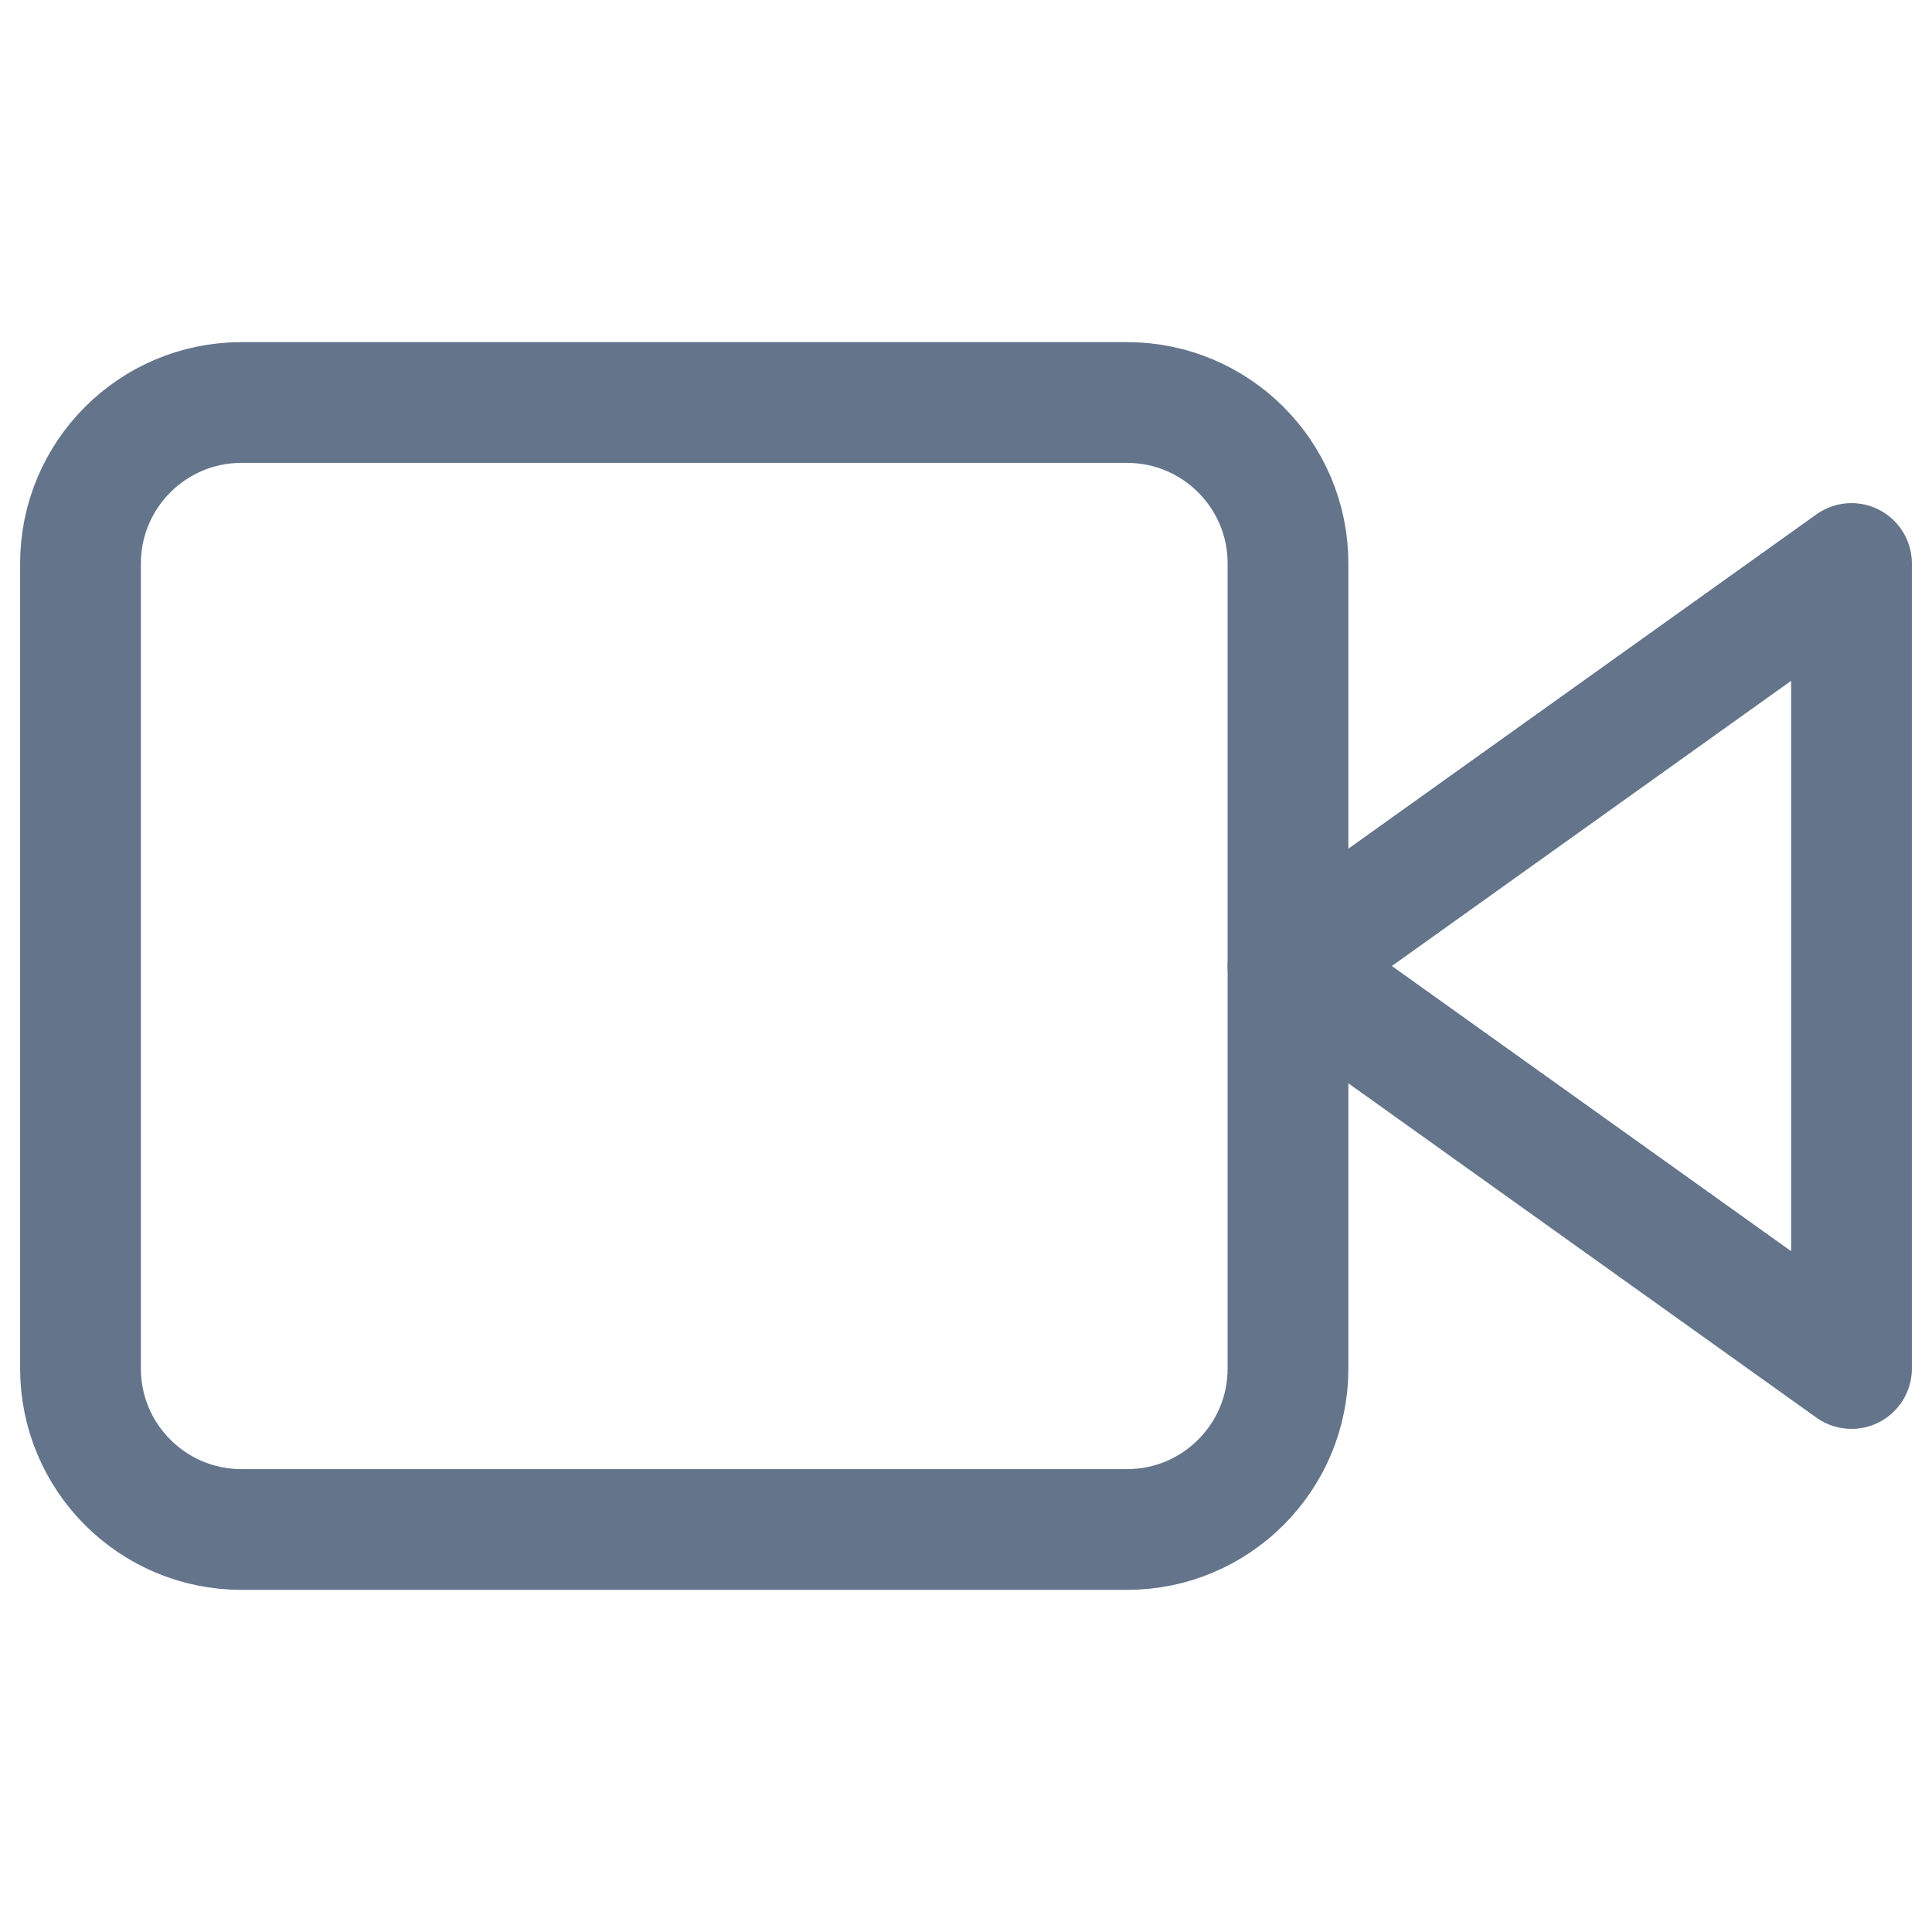
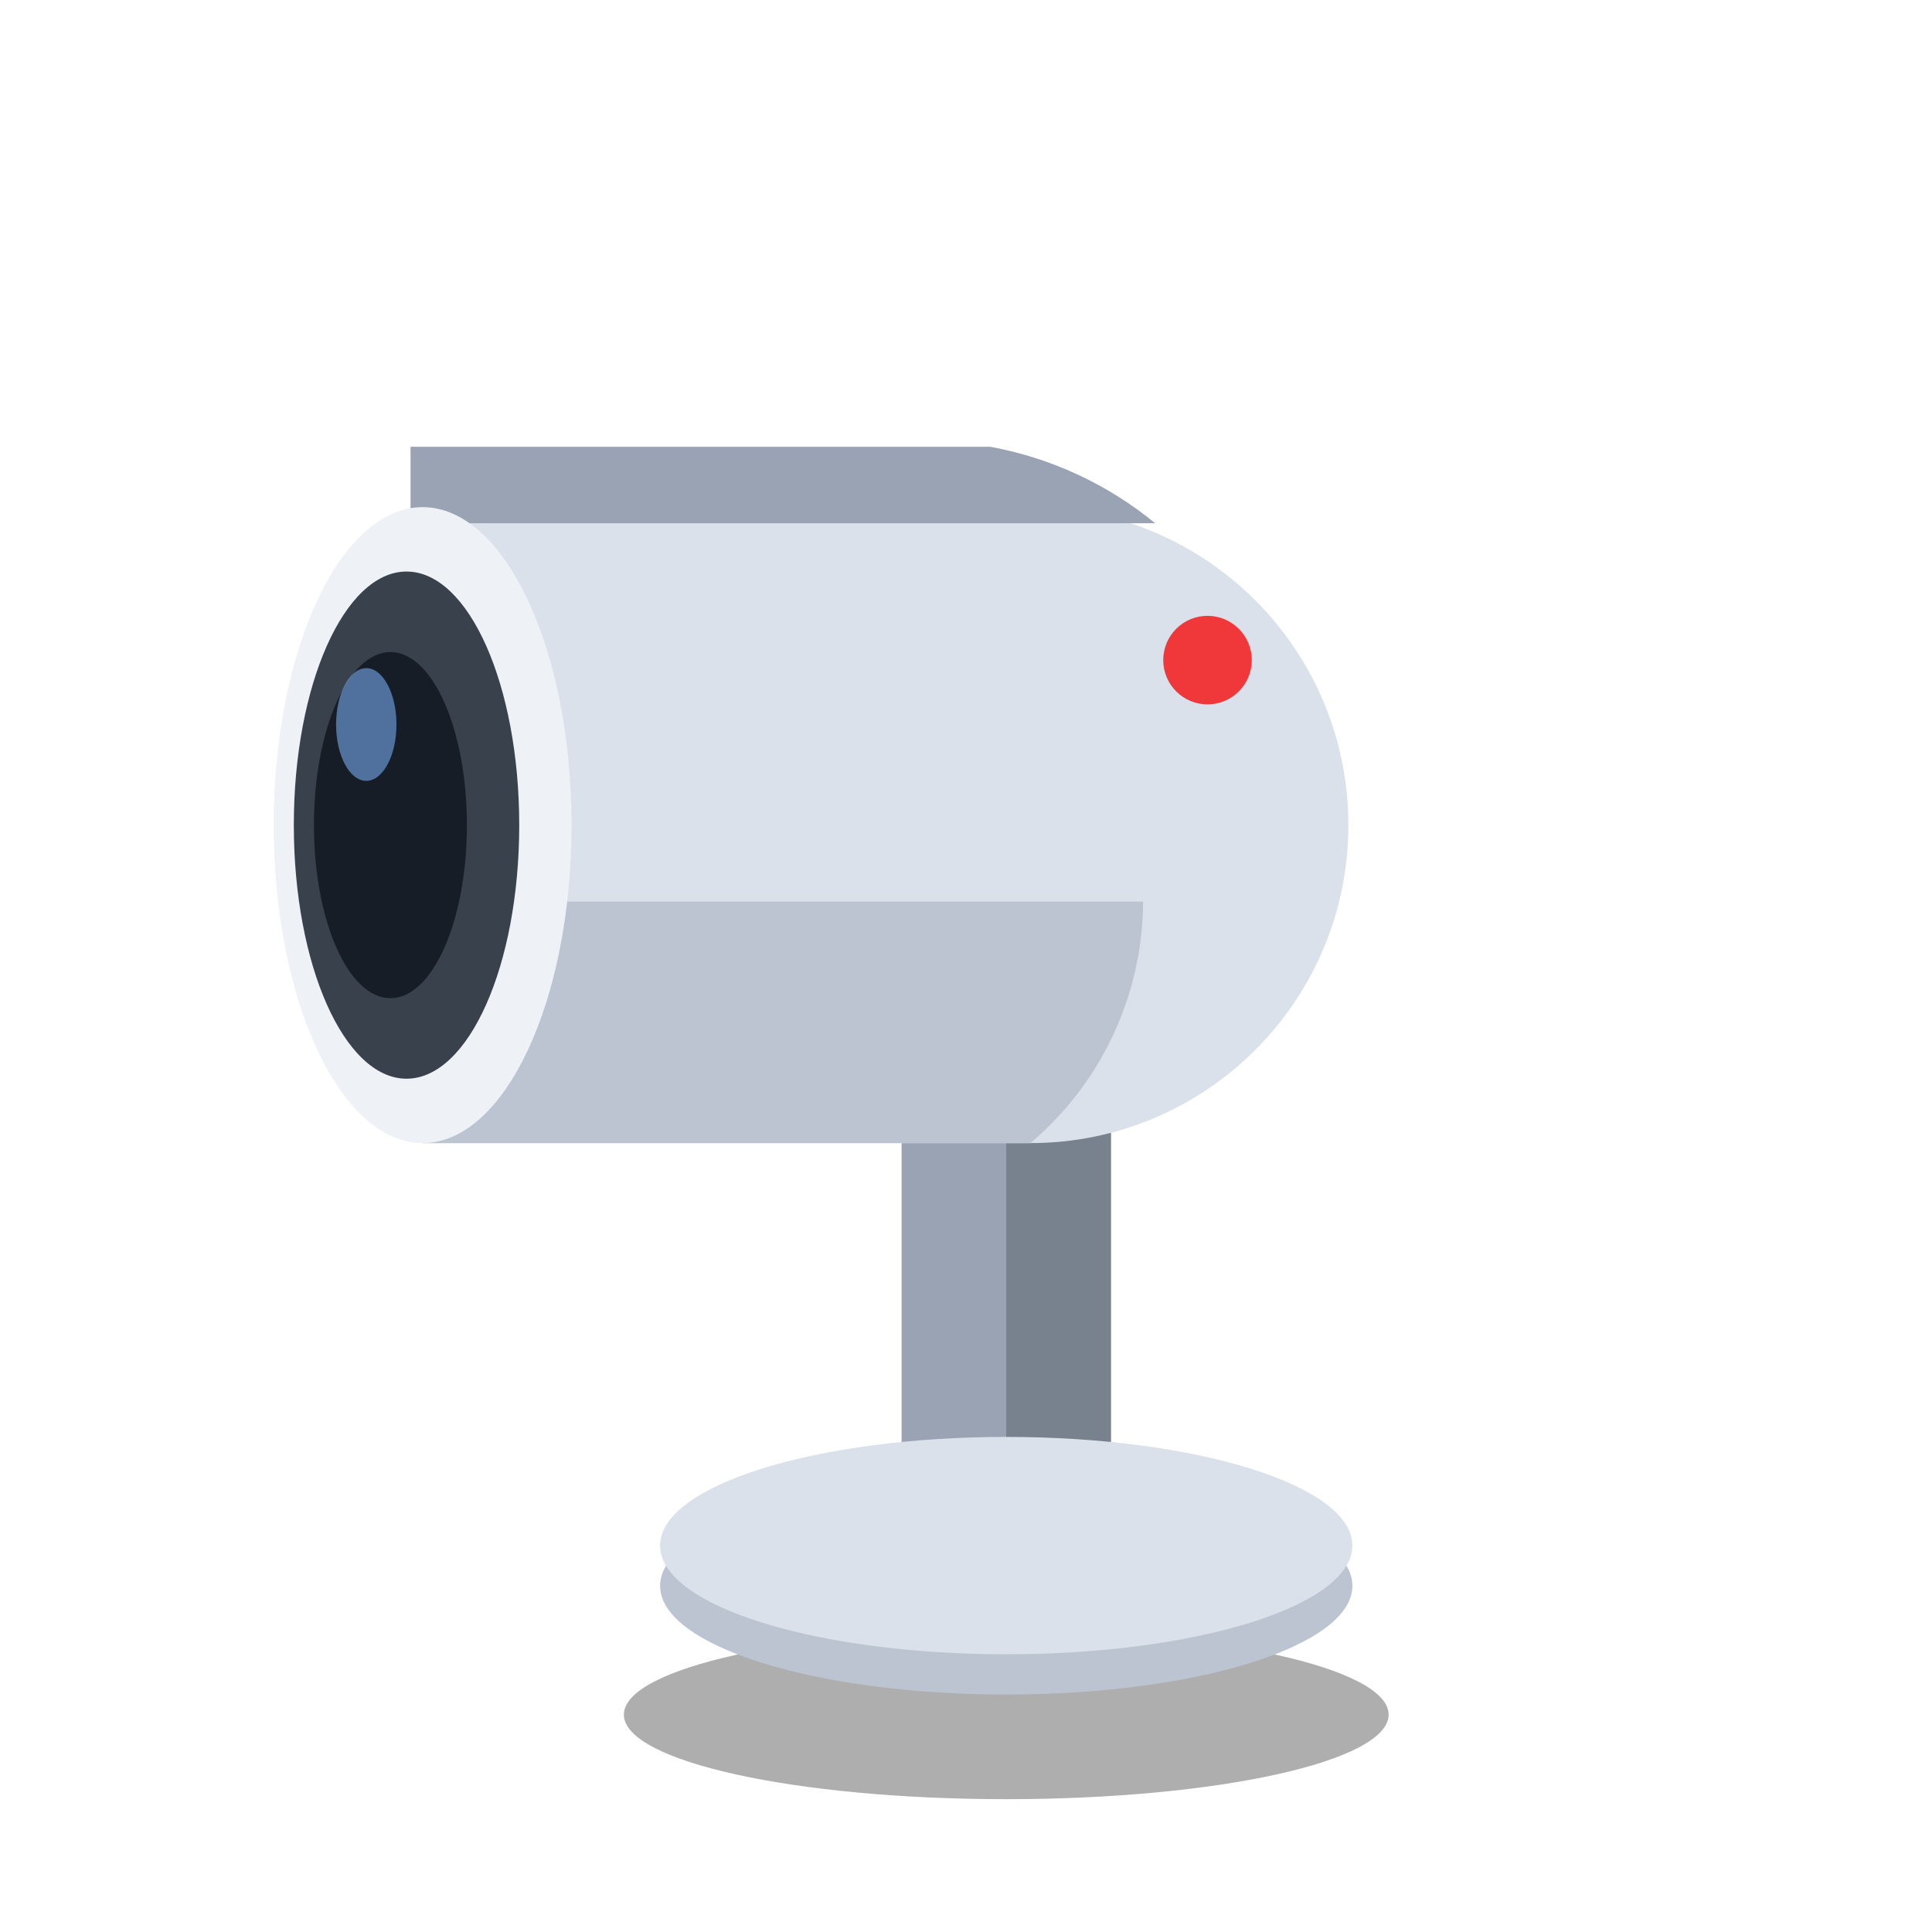
- <svg xmlns="http://www.w3.org/2000/svg" viewBox="0 0 24 24" fill="none" stroke="#64748b" stroke-width="1.5" stroke-linecap="round" stroke-linejoin="round">
-   <path d="M23 7l-7 5 7 5V7z" />
-   <rect x="1" y="5" width="15" height="14" rx="2" />
+ <svg xmlns="http://www.w3.org/2000/svg" viewBox="0 0 48 48">
+   <g stroke="none">
+     <ellipse cx="25" cy="42.6" rx="9.5" ry="2.1" fill="#000" opacity=".32" />
+     <rect x="22.4" y="27" width="5.2" height="11.4" rx="0.4" fill="#99a3b3" />
+     <rect x="25" y="27" width="2.6" height="11.4" rx="0.4" fill="#78828f" />
+     <ellipse cx="25" cy="39.4" rx="8.6" ry="2.7" fill="#bcc4d1" />
+     <ellipse cx="25" cy="38.4" rx="8.6" ry="2.7" fill="#dbe1ea" />
+     <path d="M10.5 12.6h15.1a7.9 7.9 0 0 1 0 15.8H10.5z" fill="#dbe1ea" />
+     <path d="M10.5 22.4h17.9a7.9 7.9 0 0 1-2.8 6H10.5z" fill="#bcc4d1" />
+     <path d="M10.2 11.1h14.4a9 9 0 0 1 4.1 1.9H10.2z" fill="#99a3b3" />
+     <ellipse cx="10.5" cy="20.5" rx="3.7" ry="7.9" fill="#eef1f6" />
+     <ellipse cx="10.1" cy="20.5" rx="2.8" ry="6.3" fill="#39414d" />
+     <ellipse cx="9.7" cy="20.5" rx="1.9" ry="4.3" fill="#161d27" />
+     <ellipse cx="9.1" cy="18" rx="0.75" ry="1.4" fill="#7fb4ff" opacity=".55" />
+     <circle cx="30" cy="16.4" r="1.1" fill="#f0383b" />
+   </g>
</svg>
